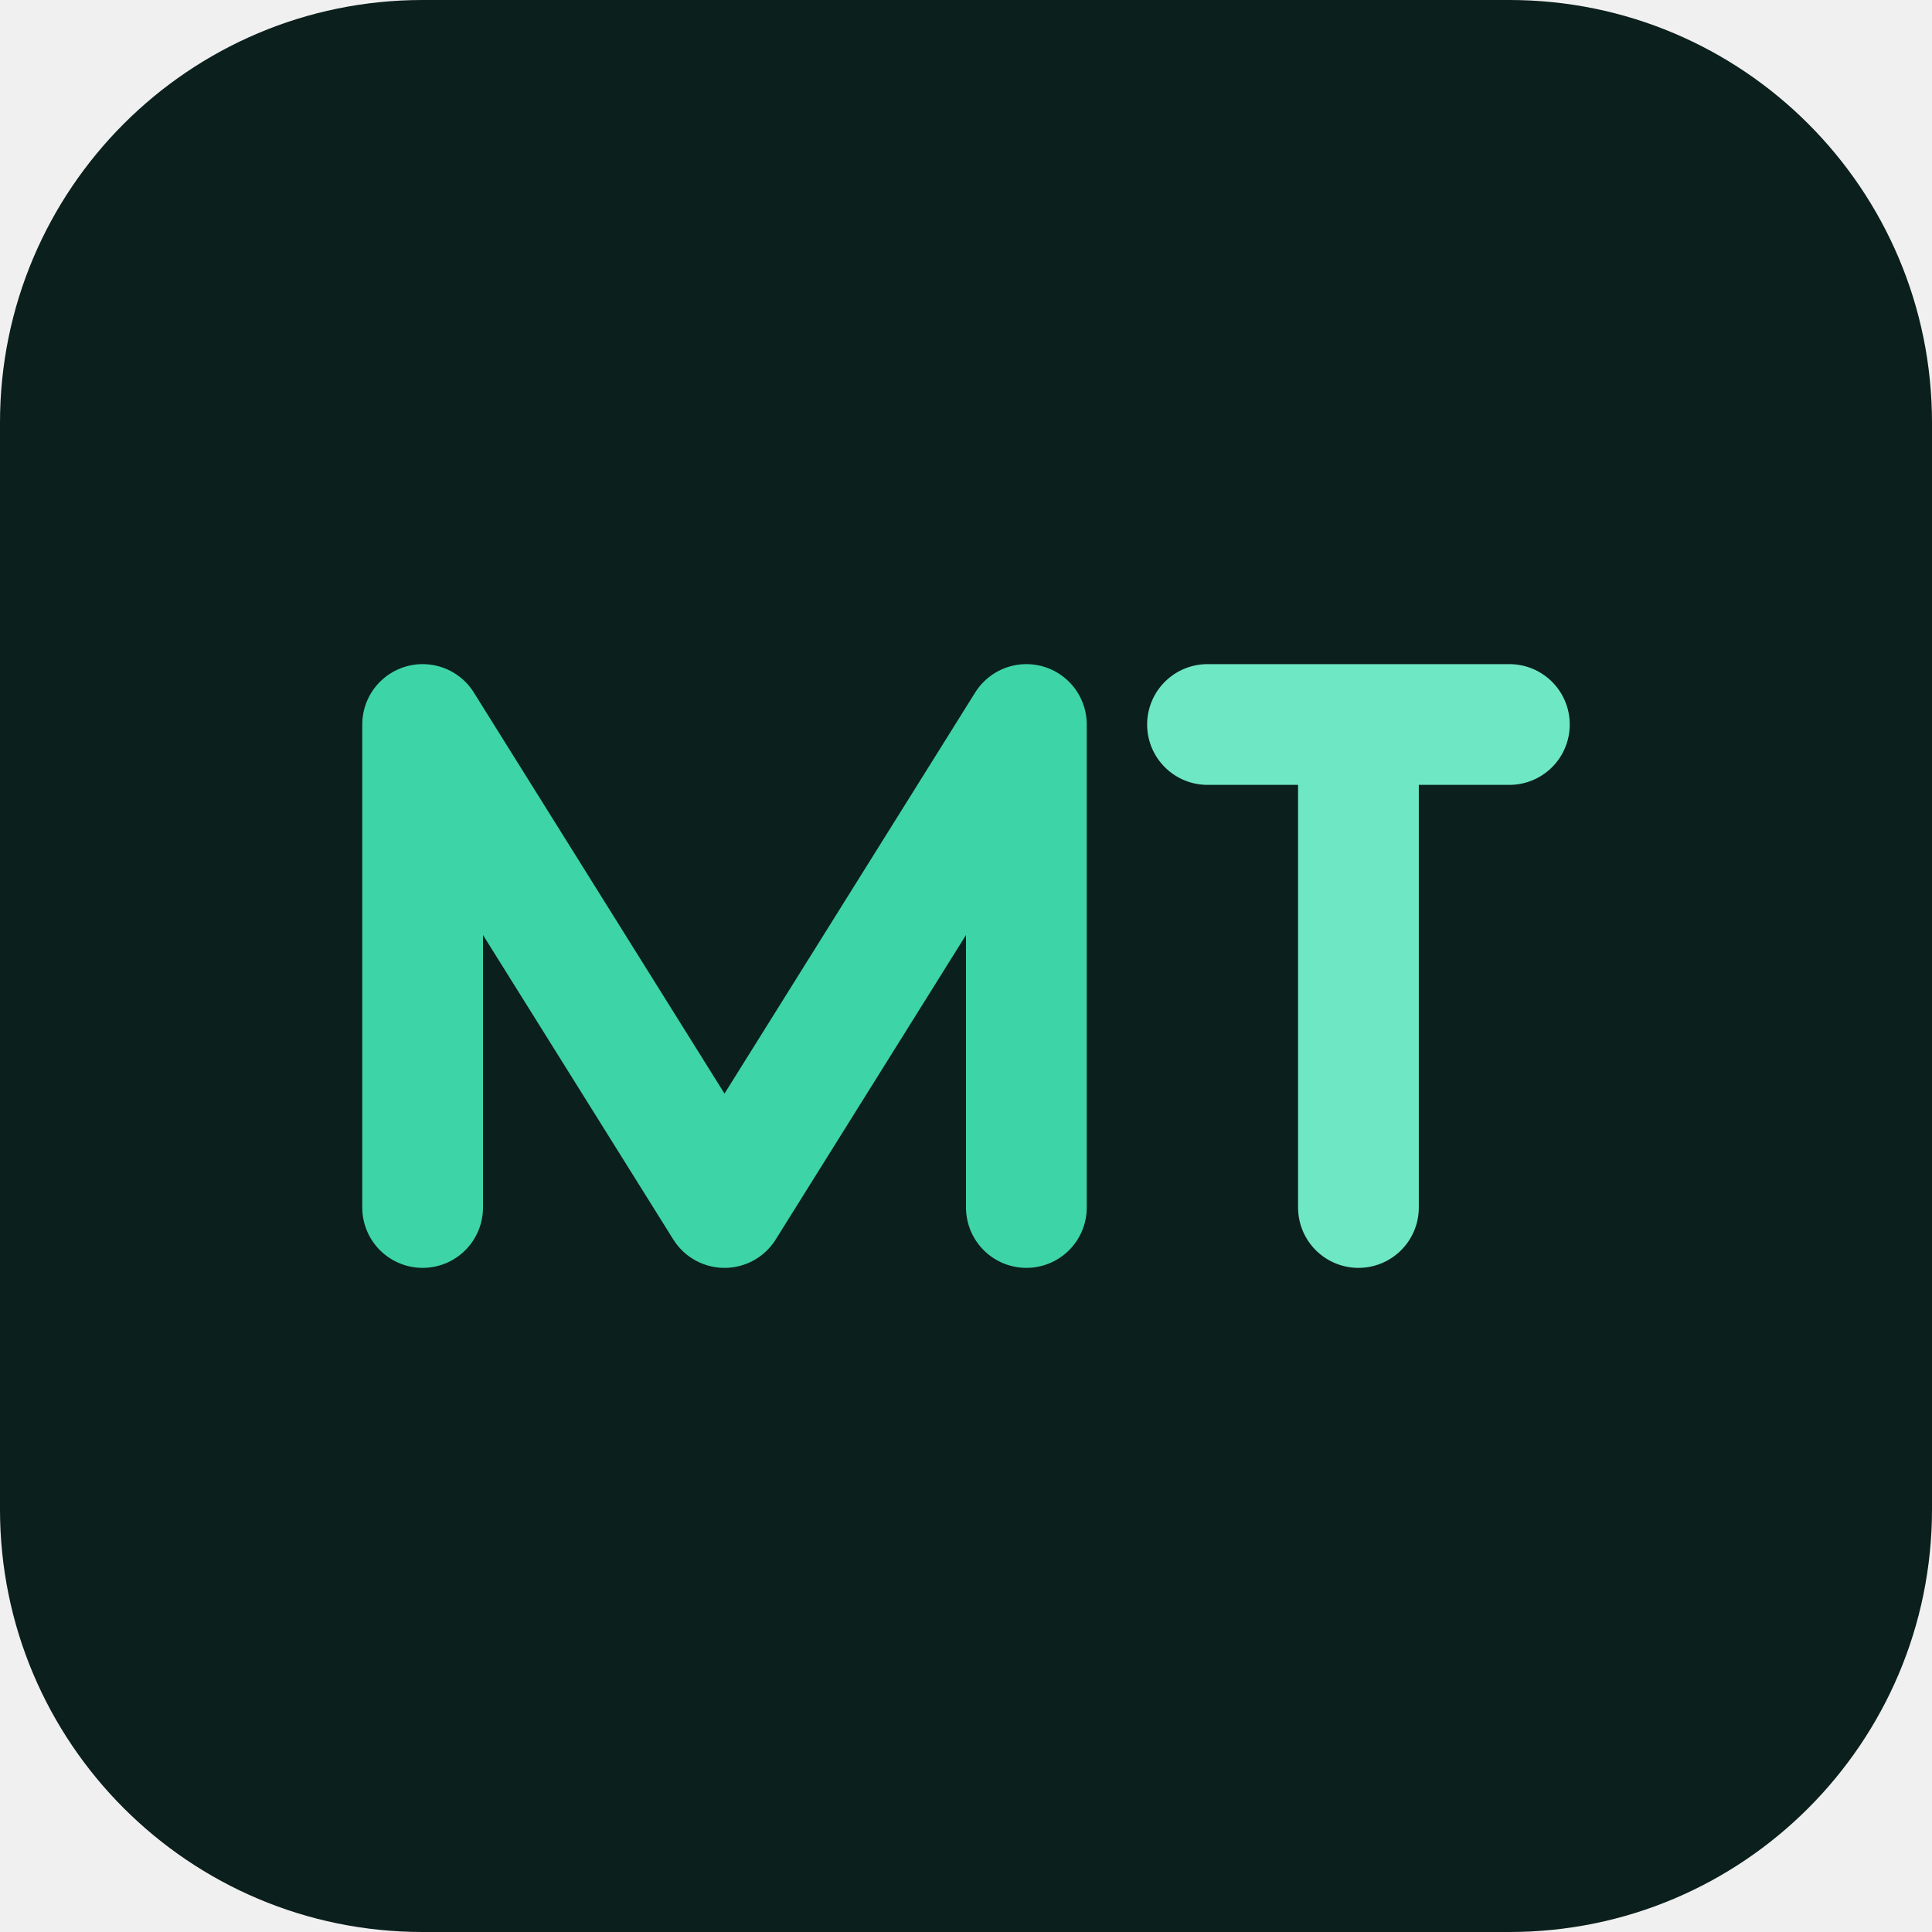
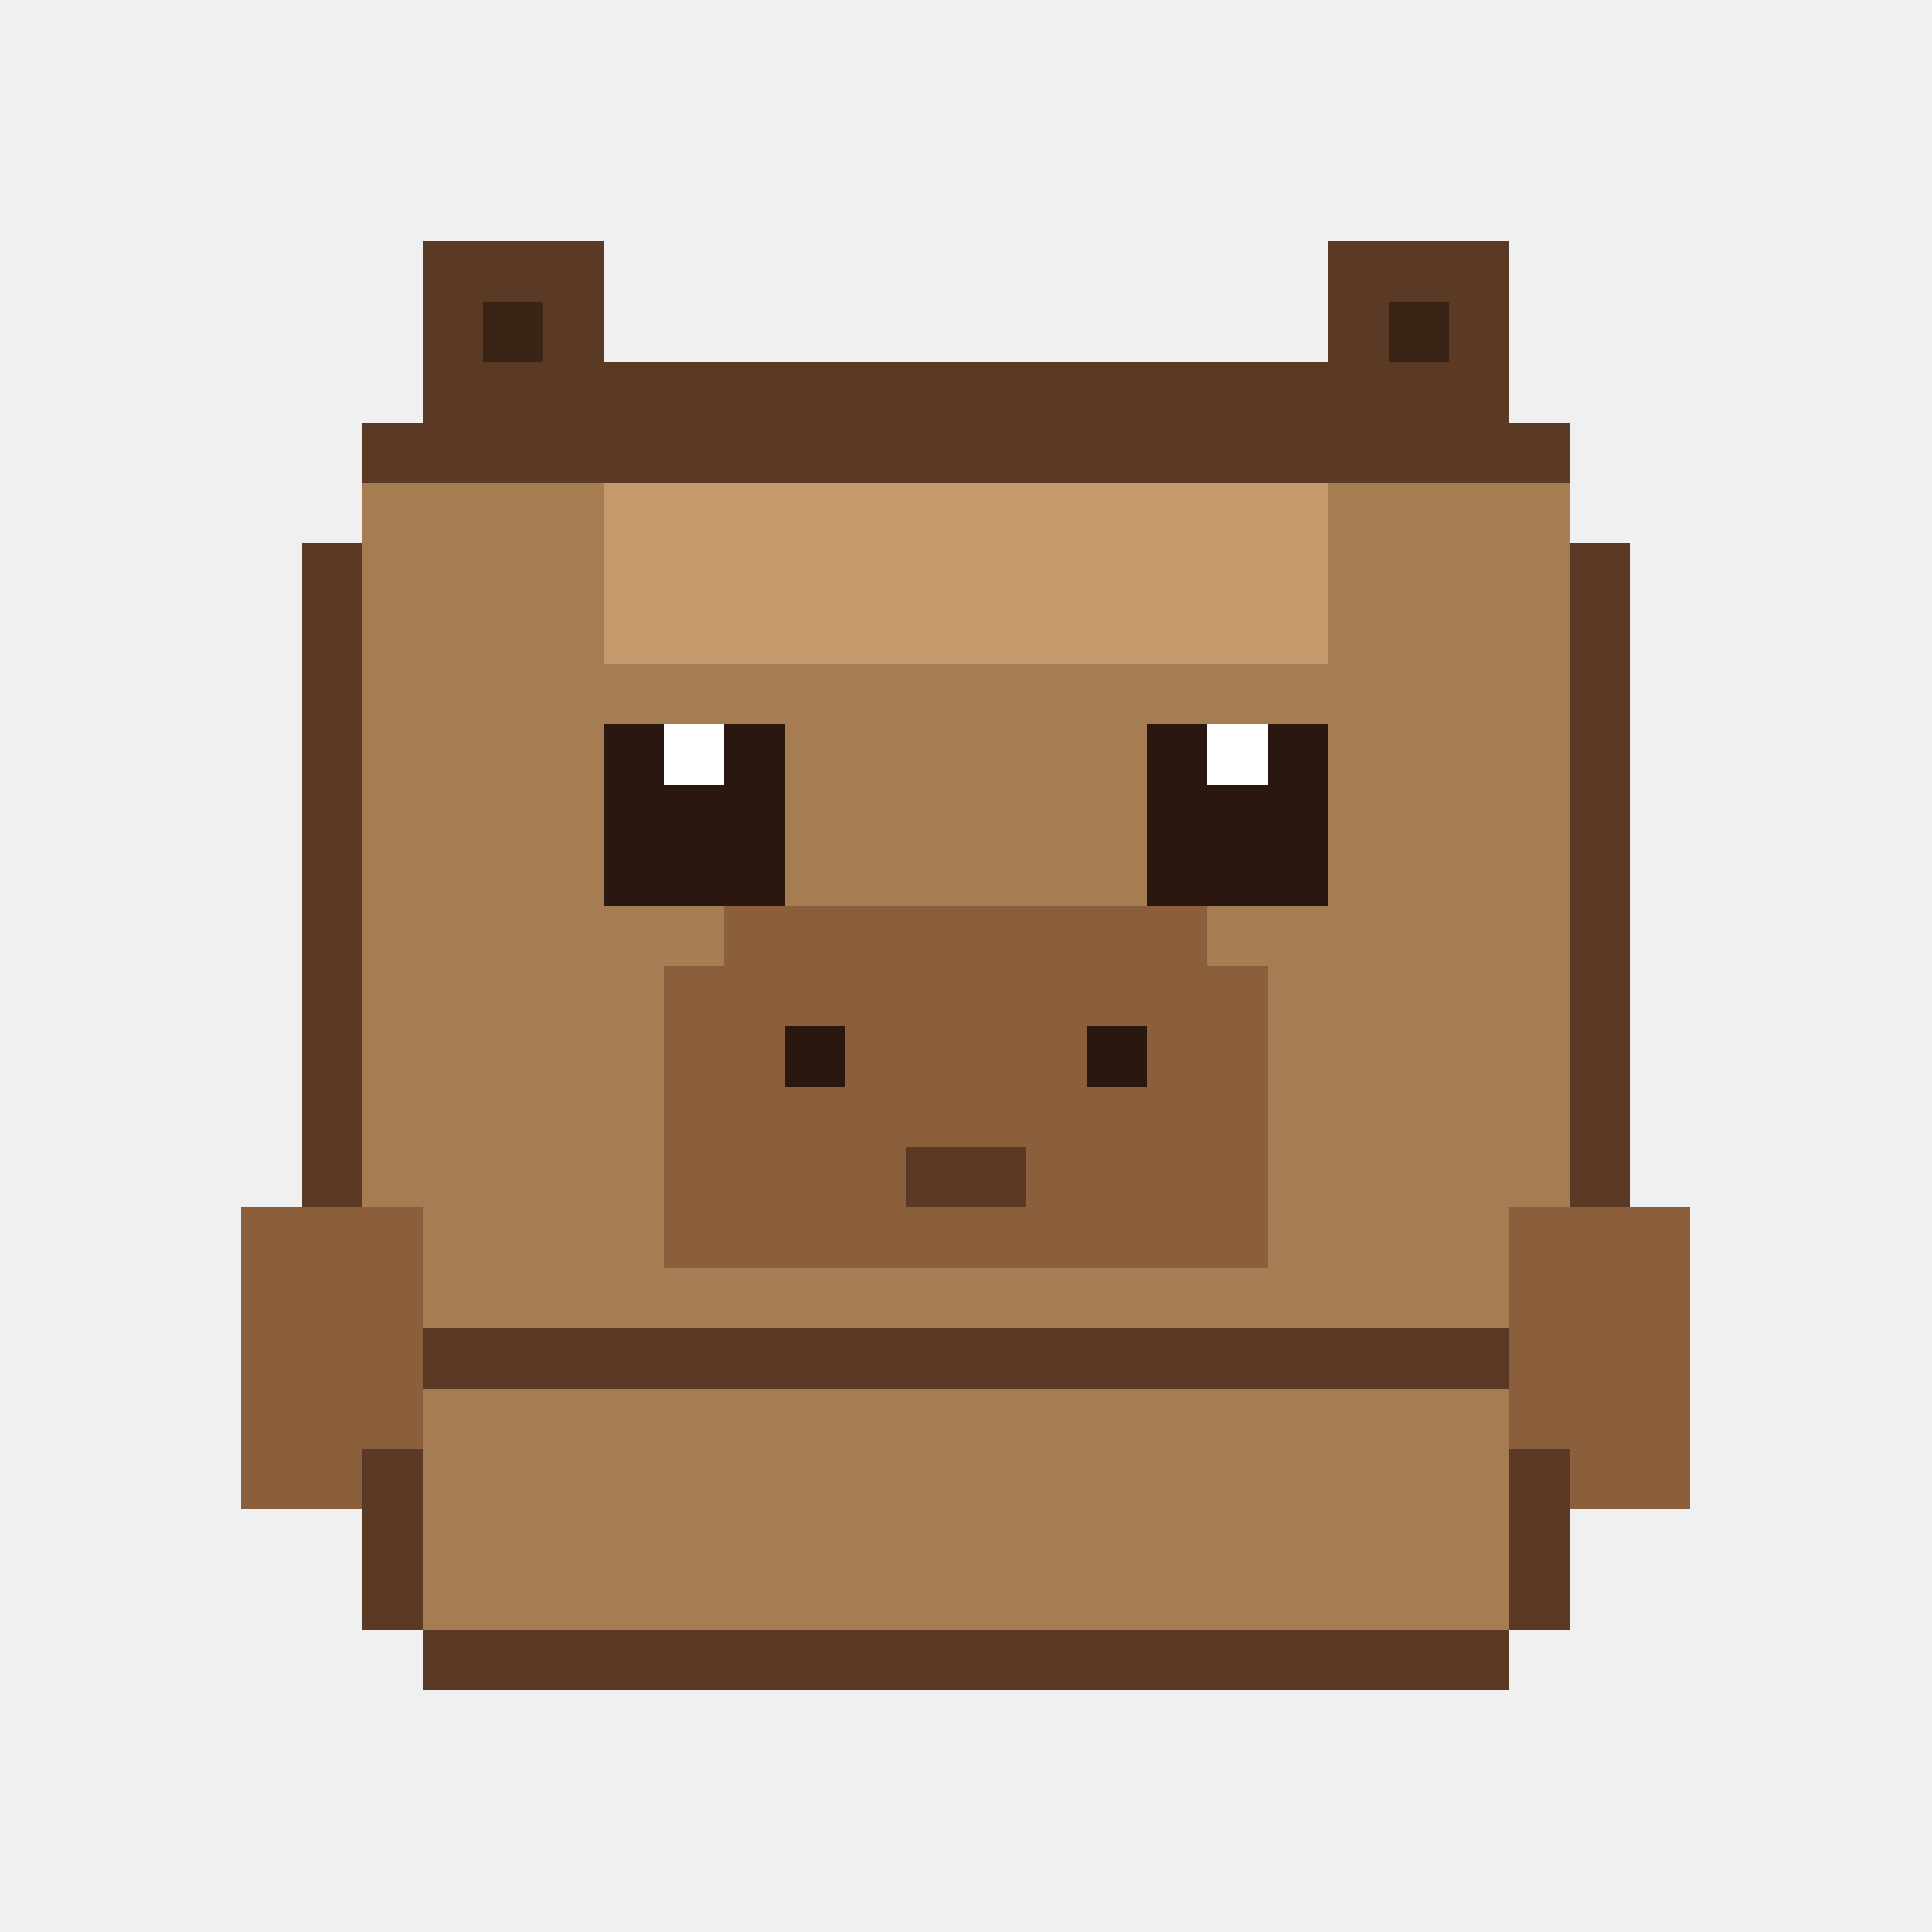
- <svg xmlns="http://www.w3.org/2000/svg" viewBox="0 0 64 64" fill="none">
-   <rect width="64" height="64" rx="14" fill="#0b1f1c" />
-   <path d="M14 40V24l10 16 10-16v16" stroke="#3dd4a8" stroke-width="4" stroke-linecap="round" stroke-linejoin="round" />
-   <path d="M40 24h10M45 24v16" stroke="#6ee7c5" stroke-width="4" stroke-linecap="round" />
+ <svg xmlns="http://www.w3.org/2000/svg" viewBox="0 0 32 32" shape-rendering="crispEdges">
+   <rect x="7" y="4" width="3" height="3" fill="#5a3a24" />
+   <rect x="22" y="4" width="3" height="3" fill="#5a3a24" />
+   <rect x="8" y="5" width="1" height="1" fill="#3a2416" />
+   <rect x="23" y="5" width="1" height="1" fill="#3a2416" />
+   <rect x="6" y="7" width="20" height="16" fill="#a67c52" />
+   <rect x="5" y="9" width="1" height="12" fill="#5a3a24" />
+   <rect x="26" y="9" width="1" height="12" fill="#5a3a24" />
+   <rect x="6" y="7" width="20" height="1" fill="#5a3a24" />
+   <rect x="7" y="6" width="18" height="1" fill="#5a3a24" />
+   <rect x="6" y="22" width="20" height="1" fill="#5a3a24" />
+   <rect x="10" y="8" width="12" height="3" fill="#c49a6c" />
+   <rect x="10" y="12" width="3" height="3" fill="#2a1810" />
+   <rect x="19" y="12" width="3" height="3" fill="#2a1810" />
+   <rect x="11" y="12" width="1" height="1" fill="#ffffff" />
+   <rect x="20" y="12" width="1" height="1" fill="#ffffff" />
+   <rect x="11" y="16" width="10" height="5" fill="#8b5e3c" />
+   <rect x="12" y="15" width="8" height="1" fill="#8b5e3c" />
+   <rect x="13" y="17" width="1" height="1" fill="#2a1810" />
+   <rect x="18" y="17" width="1" height="1" fill="#2a1810" />
+   <rect x="15" y="19" width="2" height="1" fill="#5a3a24" />
+   <rect x="4" y="20" width="3" height="5" fill="#8b5e3c" />
+   <rect x="25" y="20" width="3" height="5" fill="#8b5e3c" />
+   <rect x="7" y="23" width="18" height="4" fill="#a67c52" />
+   <rect x="6" y="24" width="1" height="3" fill="#5a3a24" />
+   <rect x="25" y="24" width="1" height="3" fill="#5a3a24" />
+   <rect x="7" y="27" width="18" height="1" fill="#5a3a24" />
</svg>
